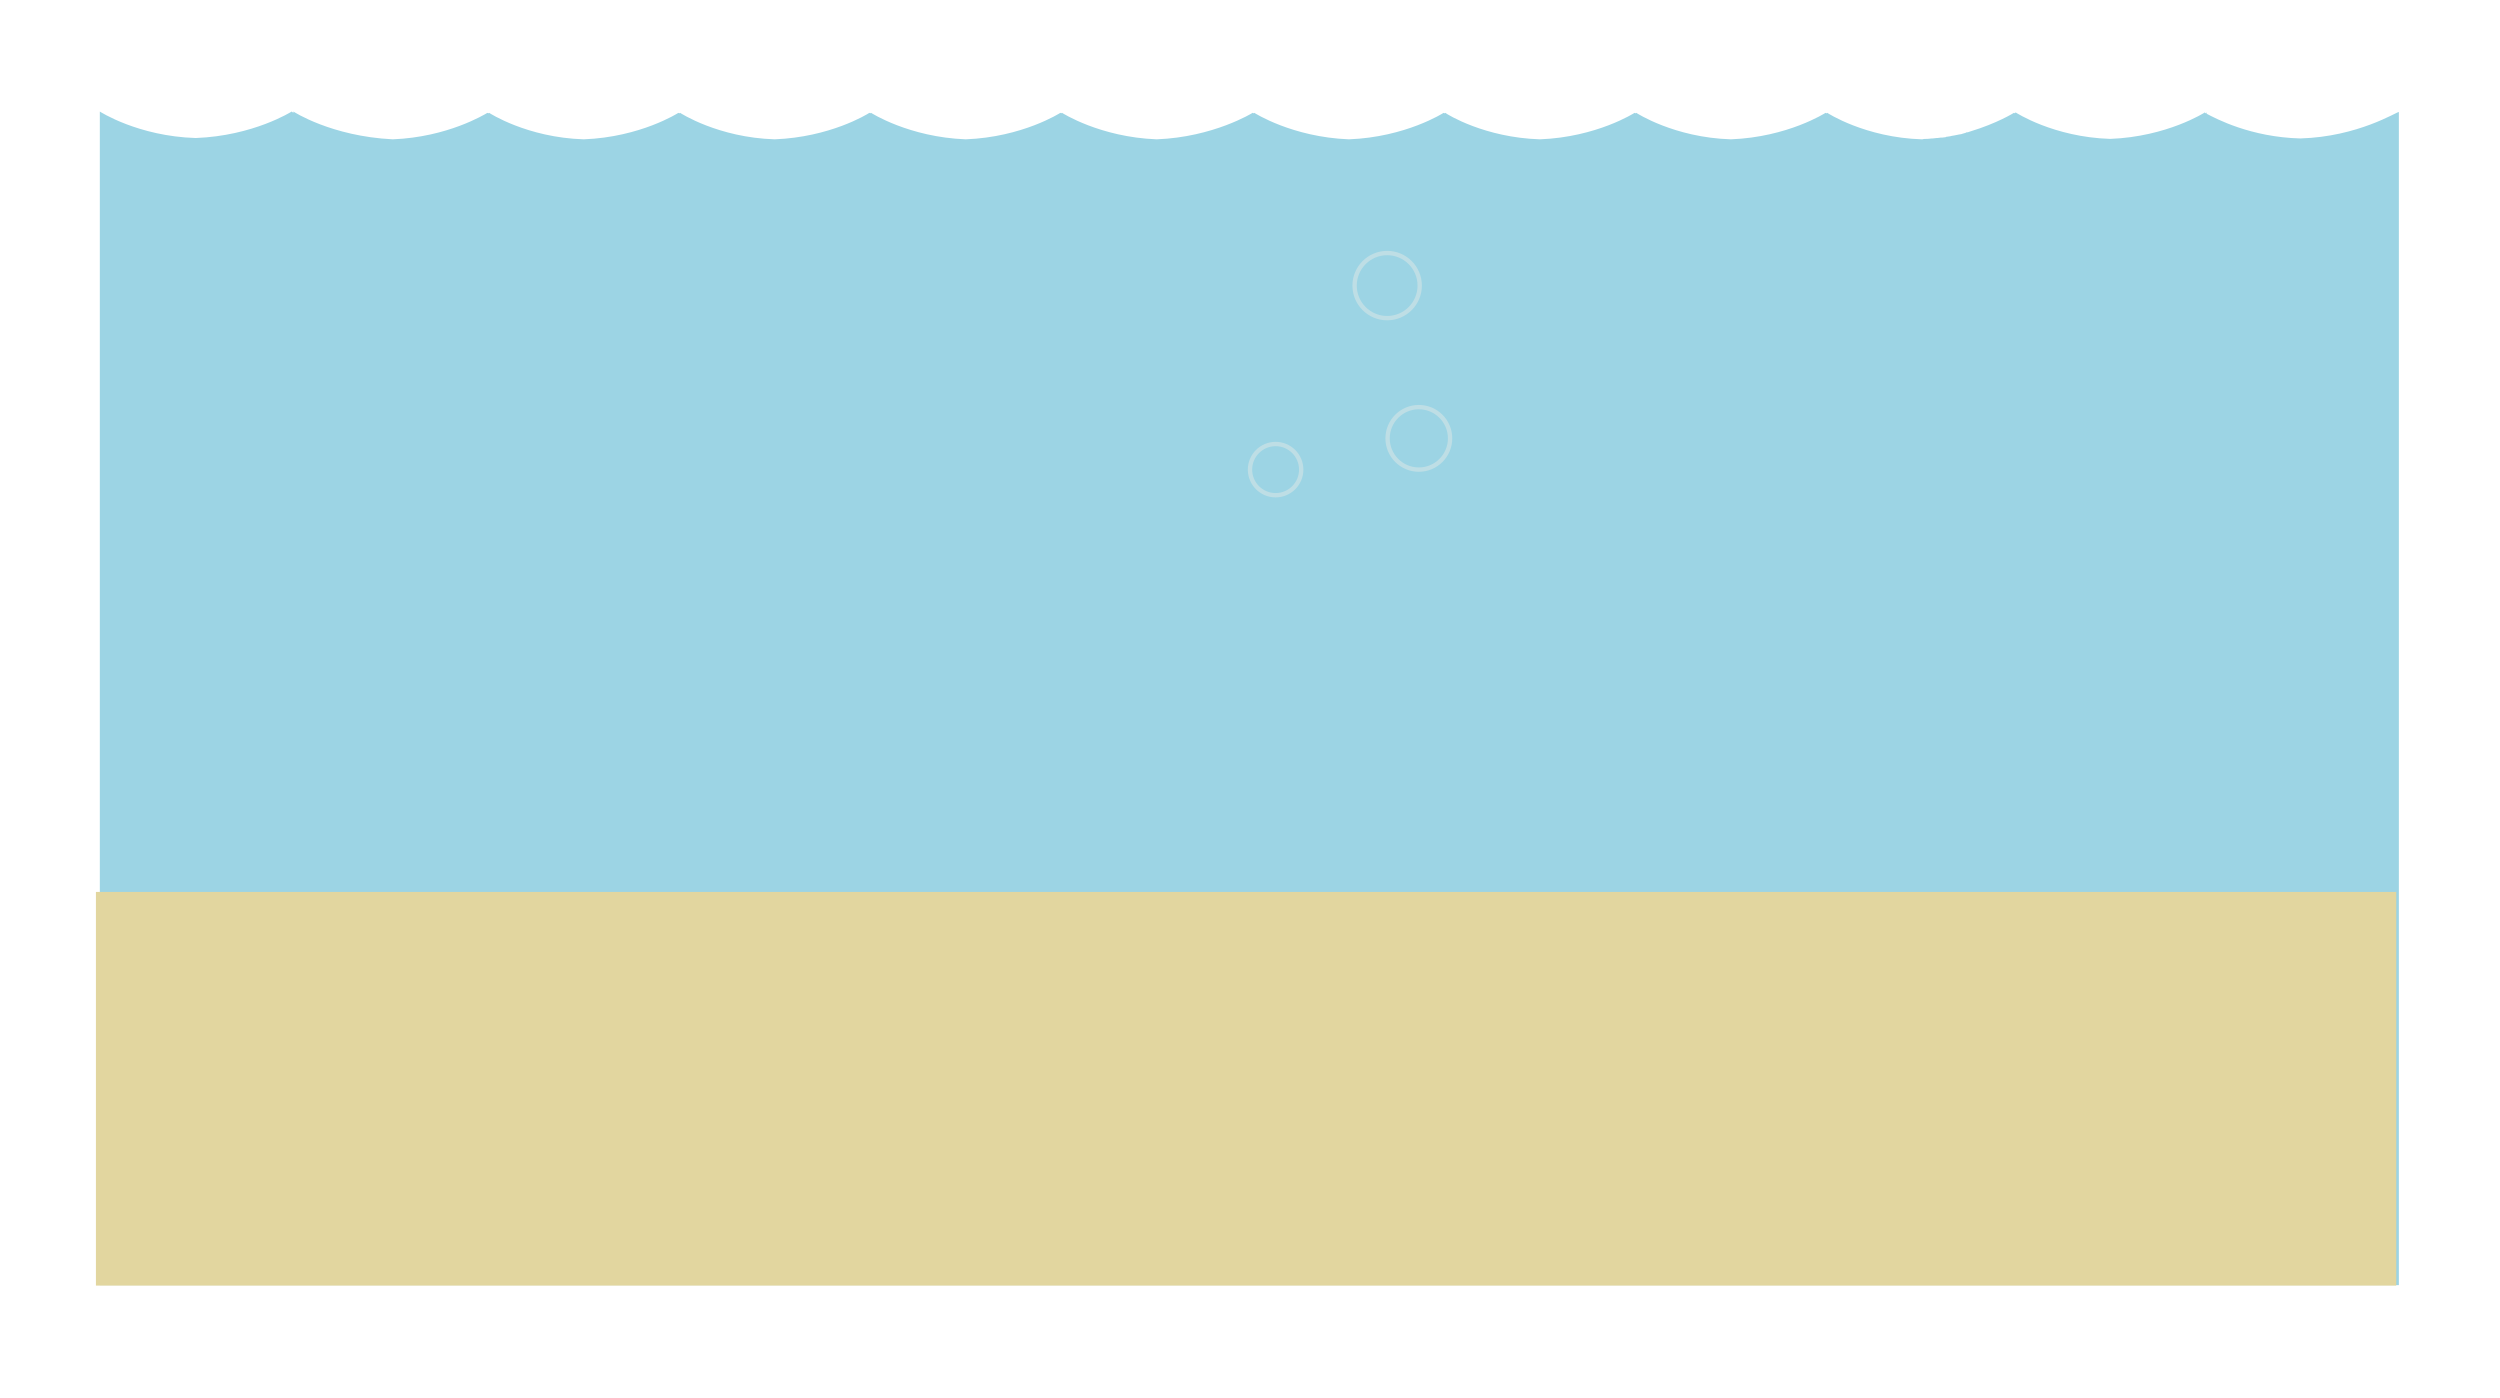
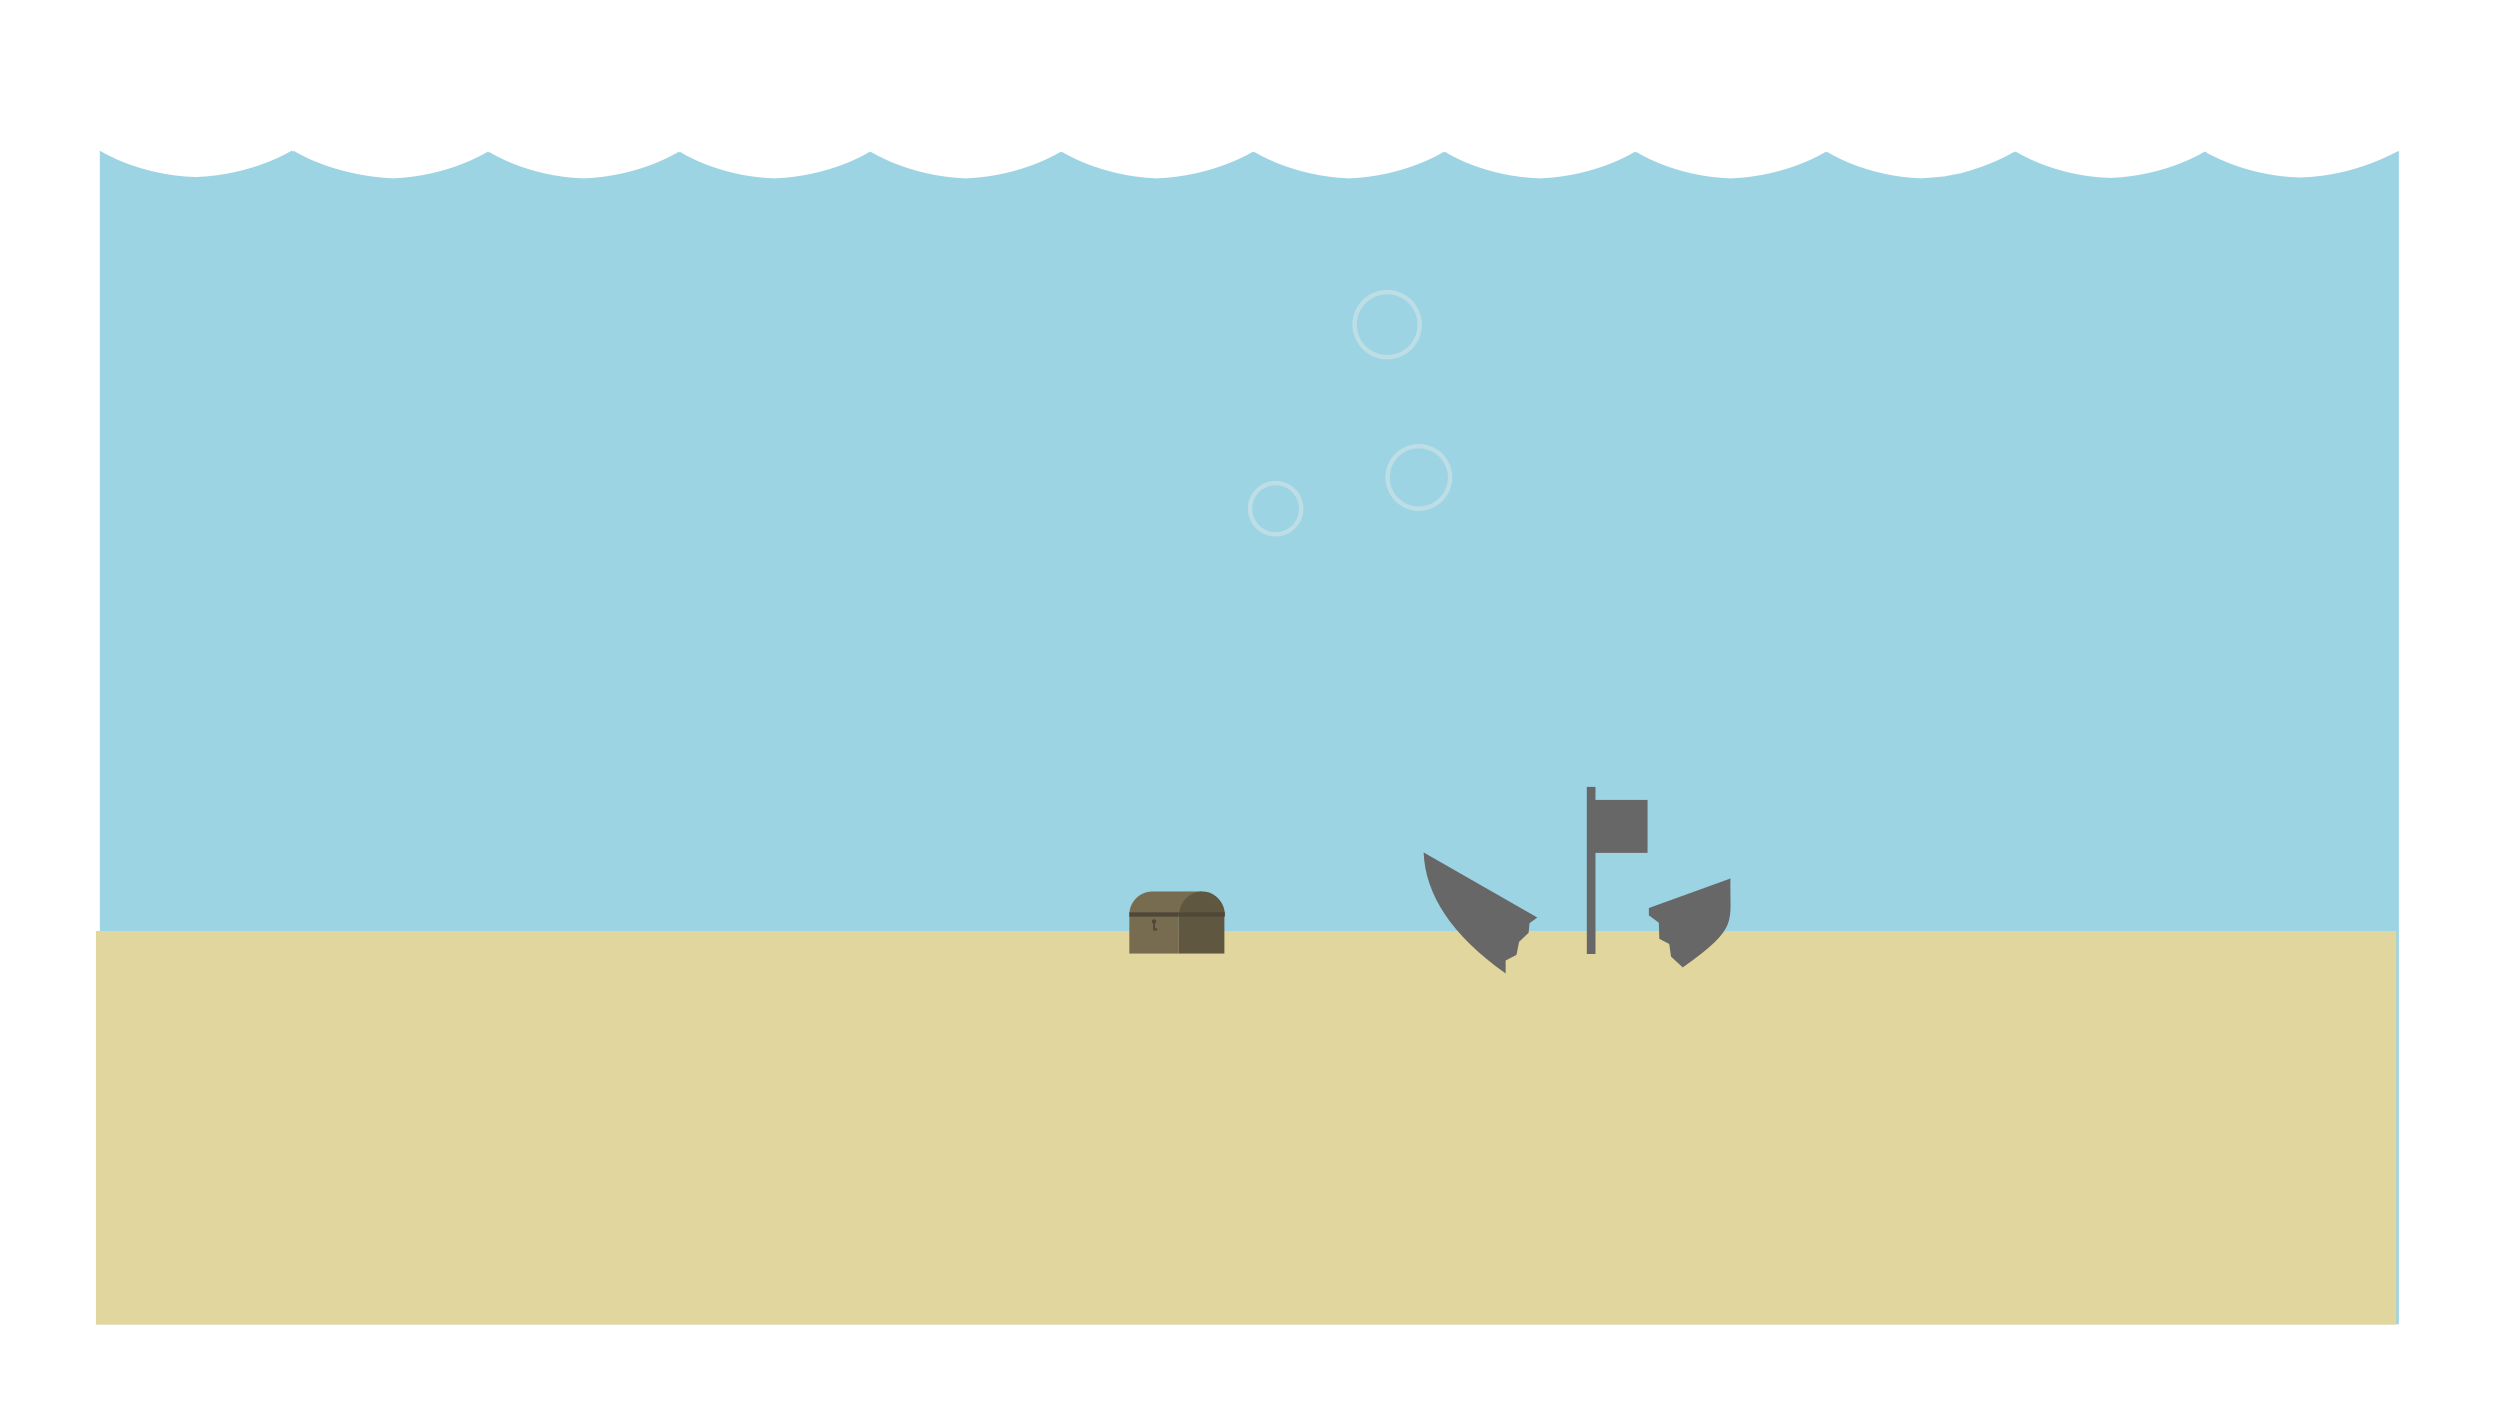
- <svg xmlns="http://www.w3.org/2000/svg" version="1.1" id="Layer_1" x="0px" y="0px" viewBox="0 202 576 322" enable-background="new 0 202 576 322" xml:space="preserve">
-   <path fill="#9CD4E4" d="M530,233.9c-11.5-0.3-19.5-4.6-21.6-5.7v-0.3c0,0-0.1,0.1-0.2,0.2c-0.2-0.1-0.2-0.2-0.2-0.2  s-8.7,5.6-21.8,6.1c-13.1-0.4-21.8-6.1-21.8-6.1s-0.1,0.1-0.2,0.2c-0.1-0.1-0.2-0.1-0.2-0.1l0,0l0,0l0,0l0,0l0,0  c0,0-3.8,2.4-10.1,4.3l0,0c-0.3,0.1-0.5,0.2-0.8,0.2c-0.1,0-0.1,0-0.2,0.1c-0.2,0.1-0.5,0.1-0.7,0.2c-0.1,0-0.2,0.1-0.3,0.1  c-0.2,0-0.4,0.1-0.6,0.1s-0.3,0.1-0.5,0.1s-0.3,0.1-0.5,0.1s-0.4,0.1-0.6,0.1c-0.1,0-0.3,0.1-0.4,0.1c-0.2,0-0.5,0.1-0.7,0.1  c-0.1,0-0.2,0-0.3,0.1c-0.2,0-0.5,0.1-0.8,0.1c-0.1,0-0.2,0-0.3,0c-0.3,0-0.6,0.1-0.8,0.1c-0.1,0-0.2,0-0.2,0  c-0.3,0-0.6,0.1-0.9,0.1c-0.1,0-0.1,0-0.2,0c-0.3,0-0.7,0.1-1,0.1c-0.1,0-0.1,0-0.2,0c-0.3,0-0.7,0-1,0.1h-0.1  c-13.1-0.4-21.8-6.1-21.8-6.1l0,0l0,0c0,0-0.1,0.1-0.2,0.1c-0.2-0.1-0.2-0.1-0.2-0.1l0,0l0,0l0,0l0,0c0,0-8.7,5.6-21.8,6.1  c-13.1-0.4-21.8-6.1-21.8-6.1l0,0l0,0c0,0-0.1,0.1-0.2,0.1c-0.2-0.1-0.2-0.1-0.2-0.1l0,0l0,0l0,0l0,0l0,0l0,0l0,0l0,0  c0,0-8.7,5.6-21.8,6.1c-12.7-0.4-21.3-5.7-21.8-6.1l0,0l0,0l0,0l0,0l0,0c0,0-0.1,0.1-0.2,0.1c-0.2-0.1-0.2-0.1-0.2-0.1l0,0l0,0l0,0  l0,0l0,0l0,0l0,0l0,0c0,0-8.7,5.6-21.8,6.1c-13.1-0.5-21.8-6.1-21.8-6.1l0,0l0,0l0,0l0,0c0,0-0.1,0.1-0.2,0.1  c-0.1-0.1-0.2-0.1-0.2-0.1l0,0l0,0l0,0l0,0l0,0l0,0l0,0l0,0l0,0l0,0l0,0c0,0-9,5.6-22.1,6.1c-13.1-0.5-21.8-6.1-21.8-6.1l0,0l0,0  l0,0l0,0c0,0-0.1,0-0.2,0.1c-0.1-0.1-0.2-0.1-0.2-0.1l0,0l0,0l0,0l0,0l0,0l0,0l0,0l0,0c0,0-8.7,5.6-21.8,6.1  c-13.1-0.5-21.8-6.1-21.8-6.1l0,0l0,0c0,0-0.1,0-0.2,0.1c-0.1-0.1-0.2-0.1-0.2-0.1l0,0l0,0l0,0l0,0l0,0l0,0l0,0l0,0l0,0  c-0.6,0.4-9.1,5.6-21.8,6.1c-13.1-0.4-21.8-6.1-21.8-6.1l0,0l0,0l0,0c0,0-0.1,0.1-0.2,0.1c-0.2-0.1-0.2-0.1-0.2-0.1l0,0l0,0l0,0l0,0  c0,0-8.7,5.6-21.8,6.1c-13.1-0.4-21.8-6.1-21.8-6.1s-0.1,0.1-0.2,0.1c-0.2-0.1-0.2-0.1-0.2-0.1l0,0l0,0l0,0l0,0l0,0  c-0.7,0.4-9.2,5.6-21.8,6.1c-14.2-0.7-22.9-6.4-22.9-6.4v0.3c-0.3-0.2-0.4-0.3-0.4-0.3s-8.8,5.6-22.1,6.1  c-13.3-0.4-22.1-6.1-22.1-6.1v270.4h44.7h43.7l0,0h44.7h43.7h0.1h44.7h43.7h0.1h44.7h43.7l0,0h44.7h43.7h0.1H509h43.7V227.8  C552.1,227.8,543.3,233.5,530,233.9z" />
-   <rect x="22.1" y="407.5" fill="#E2D69F" width="530" height="90.7" />
-   <circle fill="none" stroke="#BEDEE5" stroke-miterlimit="10" cx="293.9" cy="310.2" r="5.9" />
-   <circle fill="none" stroke="#BEDEE5" stroke-miterlimit="10" cx="319.6" cy="267.8" r="7.5" />
-   <circle fill="none" stroke="#BEDEE5" stroke-miterlimit="10" cx="326.9" cy="303" r="7.2" />
+ <svg xmlns="http://www.w3.org/2000/svg" version="1.1" id="Layer_1" x="0px" y="0px" viewBox="0 392 576 328" enable-background="new 0 392 576 328" xml:space="preserve">
+   <path fill="#9CD4E4" d="M530,432.9c-11.5-0.3-19.5-4.6-21.6-5.7v-0.3c0,0-0.1,0.1-0.2,0.2c-0.2-0.1-0.2-0.2-0.2-0.2  s-8.7,5.6-21.8,6.1c-13.1-0.4-21.8-6.1-21.8-6.1s-0.1,0.1-0.2,0.2c-0.1-0.1-0.2-0.1-0.2-0.1l0,0l0,0l0,0l0,0l0,0  c0,0-3.8,2.4-10.1,4.3l0,0c-0.3,0.1-0.5,0.2-0.8,0.2c-0.1,0-0.1,0-0.2,0.1c-0.2,0.1-0.5,0.1-0.7,0.2c-0.1,0-0.2,0.1-0.3,0.1  c-0.2,0-0.4,0.1-0.6,0.1s-0.3,0.1-0.5,0.1s-0.3,0.1-0.5,0.1s-0.4,0.1-0.6,0.1c-0.1,0-0.3,0.1-0.4,0.1c-0.2,0-0.5,0.1-0.7,0.1  c-0.1,0-0.2,0-0.3,0.1c-0.2,0-0.5,0.1-0.8,0.1c-0.1,0-0.2,0-0.3,0c-0.3,0-0.6,0.1-0.8,0.1c-0.1,0-0.2,0-0.2,0  c-0.3,0-0.6,0.1-0.9,0.1c-0.1,0-0.1,0-0.2,0c-0.3,0-0.7,0.1-1,0.1c-0.1,0-0.1,0-0.2,0c-0.3,0-0.7,0-1,0.1h-0.1  c-13.1-0.4-21.8-6.1-21.8-6.1l0,0l0,0c0,0-0.1,0.1-0.2,0.1c-0.2-0.1-0.2-0.1-0.2-0.1l0,0l0,0l0,0l0,0c0,0-8.7,5.6-21.8,6.1  c-13.1-0.4-21.8-6.1-21.8-6.1l0,0l0,0c0,0-0.1,0.1-0.2,0.1c-0.2-0.1-0.2-0.1-0.2-0.1l0,0l0,0l0,0l0,0l0,0l0,0l0,0l0,0  c0,0-8.7,5.6-21.8,6.1c-12.7-0.4-21.3-5.7-21.8-6.1l0,0l0,0l0,0l0,0l0,0c0,0-0.1,0.1-0.2,0.1c-0.2-0.1-0.2-0.1-0.2-0.1l0,0l0,0l0,0  l0,0l0,0l0,0l0,0l0,0c0,0-8.7,5.6-21.8,6.1c-13.1-0.5-21.8-6.1-21.8-6.1l0,0l0,0l0,0l0,0c0,0-0.1,0.1-0.2,0.1  c-0.1-0.1-0.2-0.1-0.2-0.1l0,0l0,0l0,0l0,0l0,0l0,0l0,0l0,0l0,0l0,0l0,0c0,0-9,5.6-22.1,6.1c-13.1-0.5-21.8-6.1-21.8-6.1l0,0l0,0  l0,0l0,0c0,0-0.1,0-0.2,0.1c-0.1-0.1-0.2-0.1-0.2-0.1l0,0l0,0l0,0l0,0l0,0l0,0l0,0l0,0c0,0-8.7,5.6-21.8,6.1  c-13.1-0.5-21.8-6.1-21.8-6.1l0,0l0,0c0,0-0.1,0-0.2,0.1c-0.1-0.1-0.2-0.1-0.2-0.1l0,0l0,0l0,0l0,0l0,0l0,0l0,0l0,0l0,0  c-0.6,0.4-9.1,5.6-21.8,6.1c-13.1-0.4-21.8-6.1-21.8-6.1l0,0l0,0l0,0c0,0-0.1,0.1-0.2,0.1c-0.2-0.1-0.2-0.1-0.2-0.1l0,0l0,0l0,0l0,0  c0,0-8.7,5.6-21.8,6.1c-13.1-0.4-21.8-6.1-21.8-6.1s-0.1,0.1-0.2,0.1c-0.2-0.1-0.2-0.1-0.2-0.1l0,0l0,0l0,0l0,0l0,0  c-0.7,0.4-9.2,5.6-21.8,6.1c-14.2-0.7-22.9-6.4-22.9-6.4v0.3c-0.3-0.2-0.4-0.3-0.4-0.3s-8.8,5.6-22.1,6.1  c-13.3-0.4-22.1-6.1-22.1-6.1v270.4h44.7h43.7l0,0h44.7h43.7h0.1h44.7h43.7h0.1h44.7h43.7l0,0h44.7h43.7h0.1H509h43.7V426.8  C552.1,426.8,543.3,432.5,530,432.9z" />
+   <rect x="22.1" y="606.5" fill="#E2D69F" width="530" height="90.7" />
+   <circle fill="none" stroke="#BEDEE5" stroke-miterlimit="10" cx="293.9" cy="509.2" r="5.9" />
+   <circle fill="none" stroke="#BEDEE5" stroke-miterlimit="10" cx="319.6" cy="466.8" r="7.5" />
+   <circle fill="none" stroke="#BEDEE5" stroke-miterlimit="10" cx="326.9" cy="502" r="7.2" />
+   <path fill="#686767" d="M354.2,603.4l-1.8,1.3l-0.2,2.2L350,609l-0.6,3l-2.5,1.3l0,3c-12.7-9-18.5-18.3-18.9-27.9L354.2,603.4z" />
+   <path fill="#686767" d="M379.9,601.2v1.7l2.3,1.7l0.1,3.7l2.3,1.2l0.4,2.9l2.7,2.5c13.3-9.4,10.7-10.4,11-20.5L379.9,601.2z" />
+   <line fill="none" stroke="#686767" stroke-width="2" stroke-miterlimit="10" x1="366.6" y1="611.8" x2="366.6" y2="573.3" />
+   <rect x="366.6" y="576.3" fill="#686767" width="13" height="12.2" />
+   <g>
+     <rect x="271.6" y="602.7" fill="#605740" width="10.5" height="9" />
+     <rect x="260.2" y="602.7" fill="#776B50" width="11.4" height="9" />
+     <path fill="#776B50" d="M276.9,597.4v5.3h-16.7v0c0-2.9,2.4-5.3,5.3-5.3H276.9z" />
+     <path fill="#605740" d="M282.2,602.7h-10.5c0-1.2,0.4-2.3,1.1-3.2c0.6-0.8,1.5-1.5,2.5-1.8c0.5-0.2,1.1-0.3,1.7-0.3   c0.6,0,1.2,0.1,1.8,0.3C280.7,598.5,282.2,600.4,282.2,602.7z" />
+     <line fill="none" stroke="#4F4737" stroke-miterlimit="10" x1="260.2" y1="602.7" x2="271.6" y2="602.7" />
+     <line fill="none" stroke="#4F4737" stroke-miterlimit="10" x1="271.6" y1="602.7" x2="282.2" y2="602.7" />
+     <path fill="#4F4737" d="M266.1,605.9v-1.1c0.2-0.1,0.3-0.3,0.3-0.5c0-0.3-0.2-0.5-0.5-0.5c-0.3,0-0.5,0.2-0.5,0.5   c0,0.2,0.1,0.4,0.3,0.5v1.1v0.5h0.5h0.4v-0.5H266.1z" />
+   </g>
</svg>
